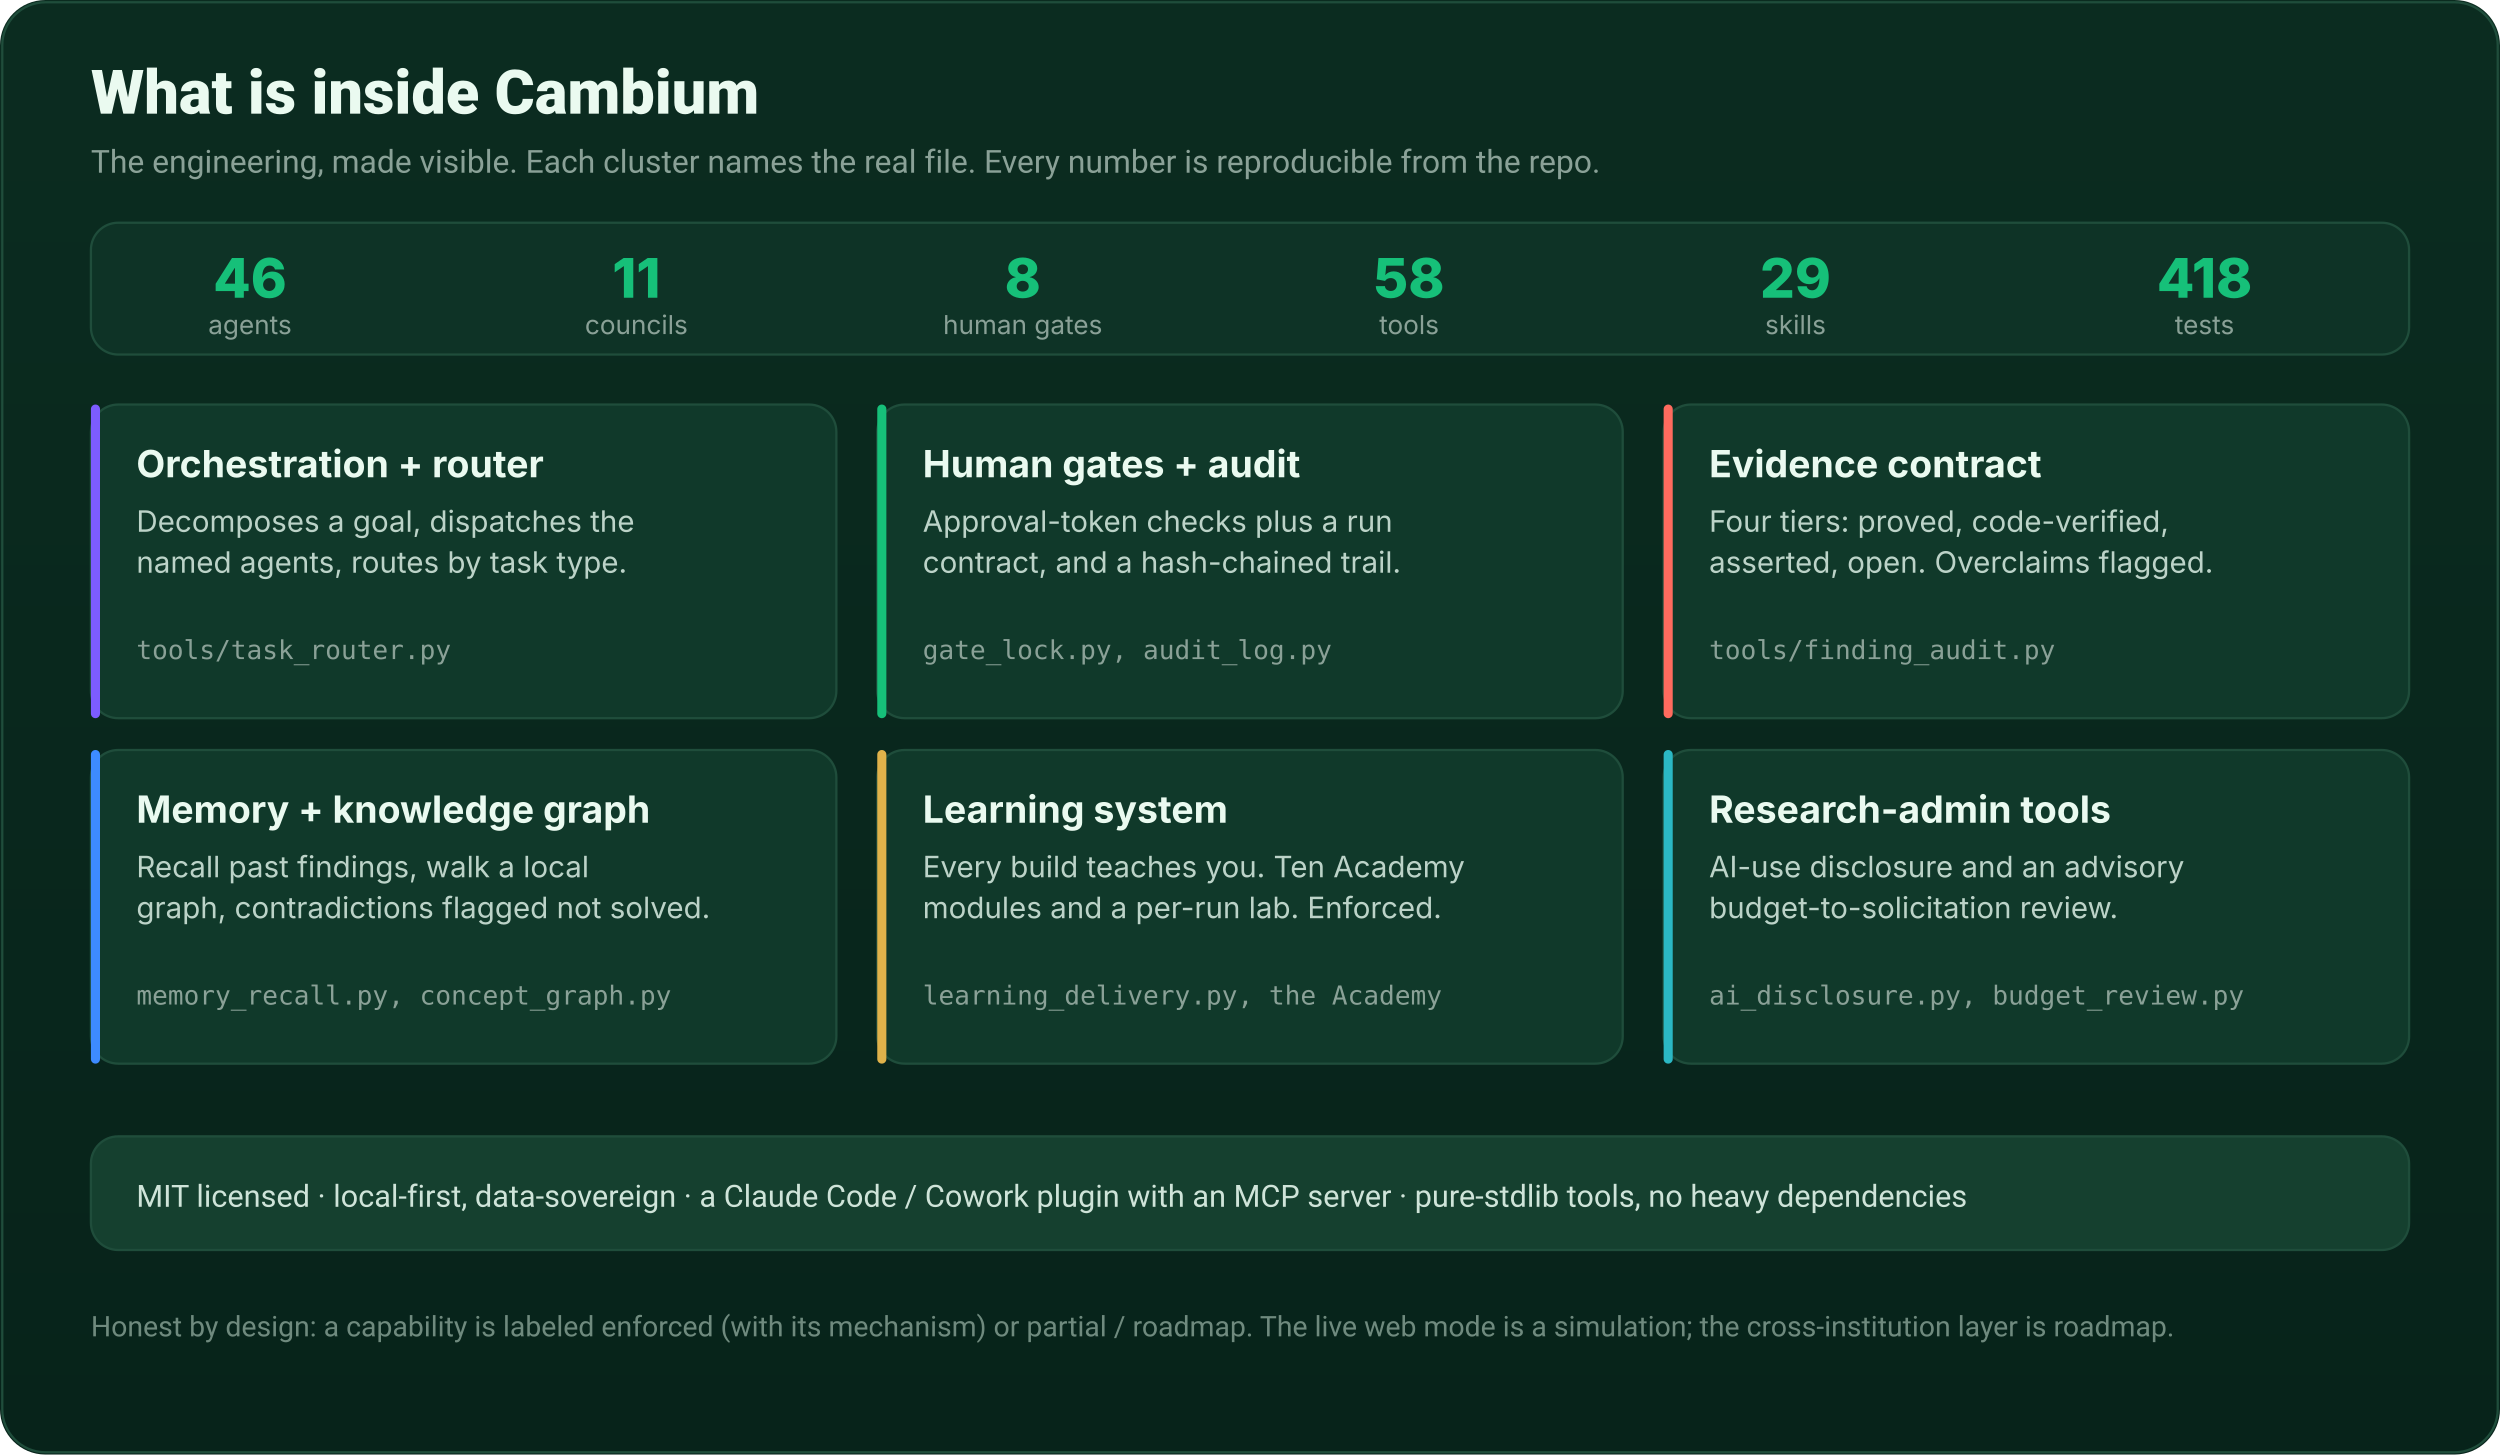
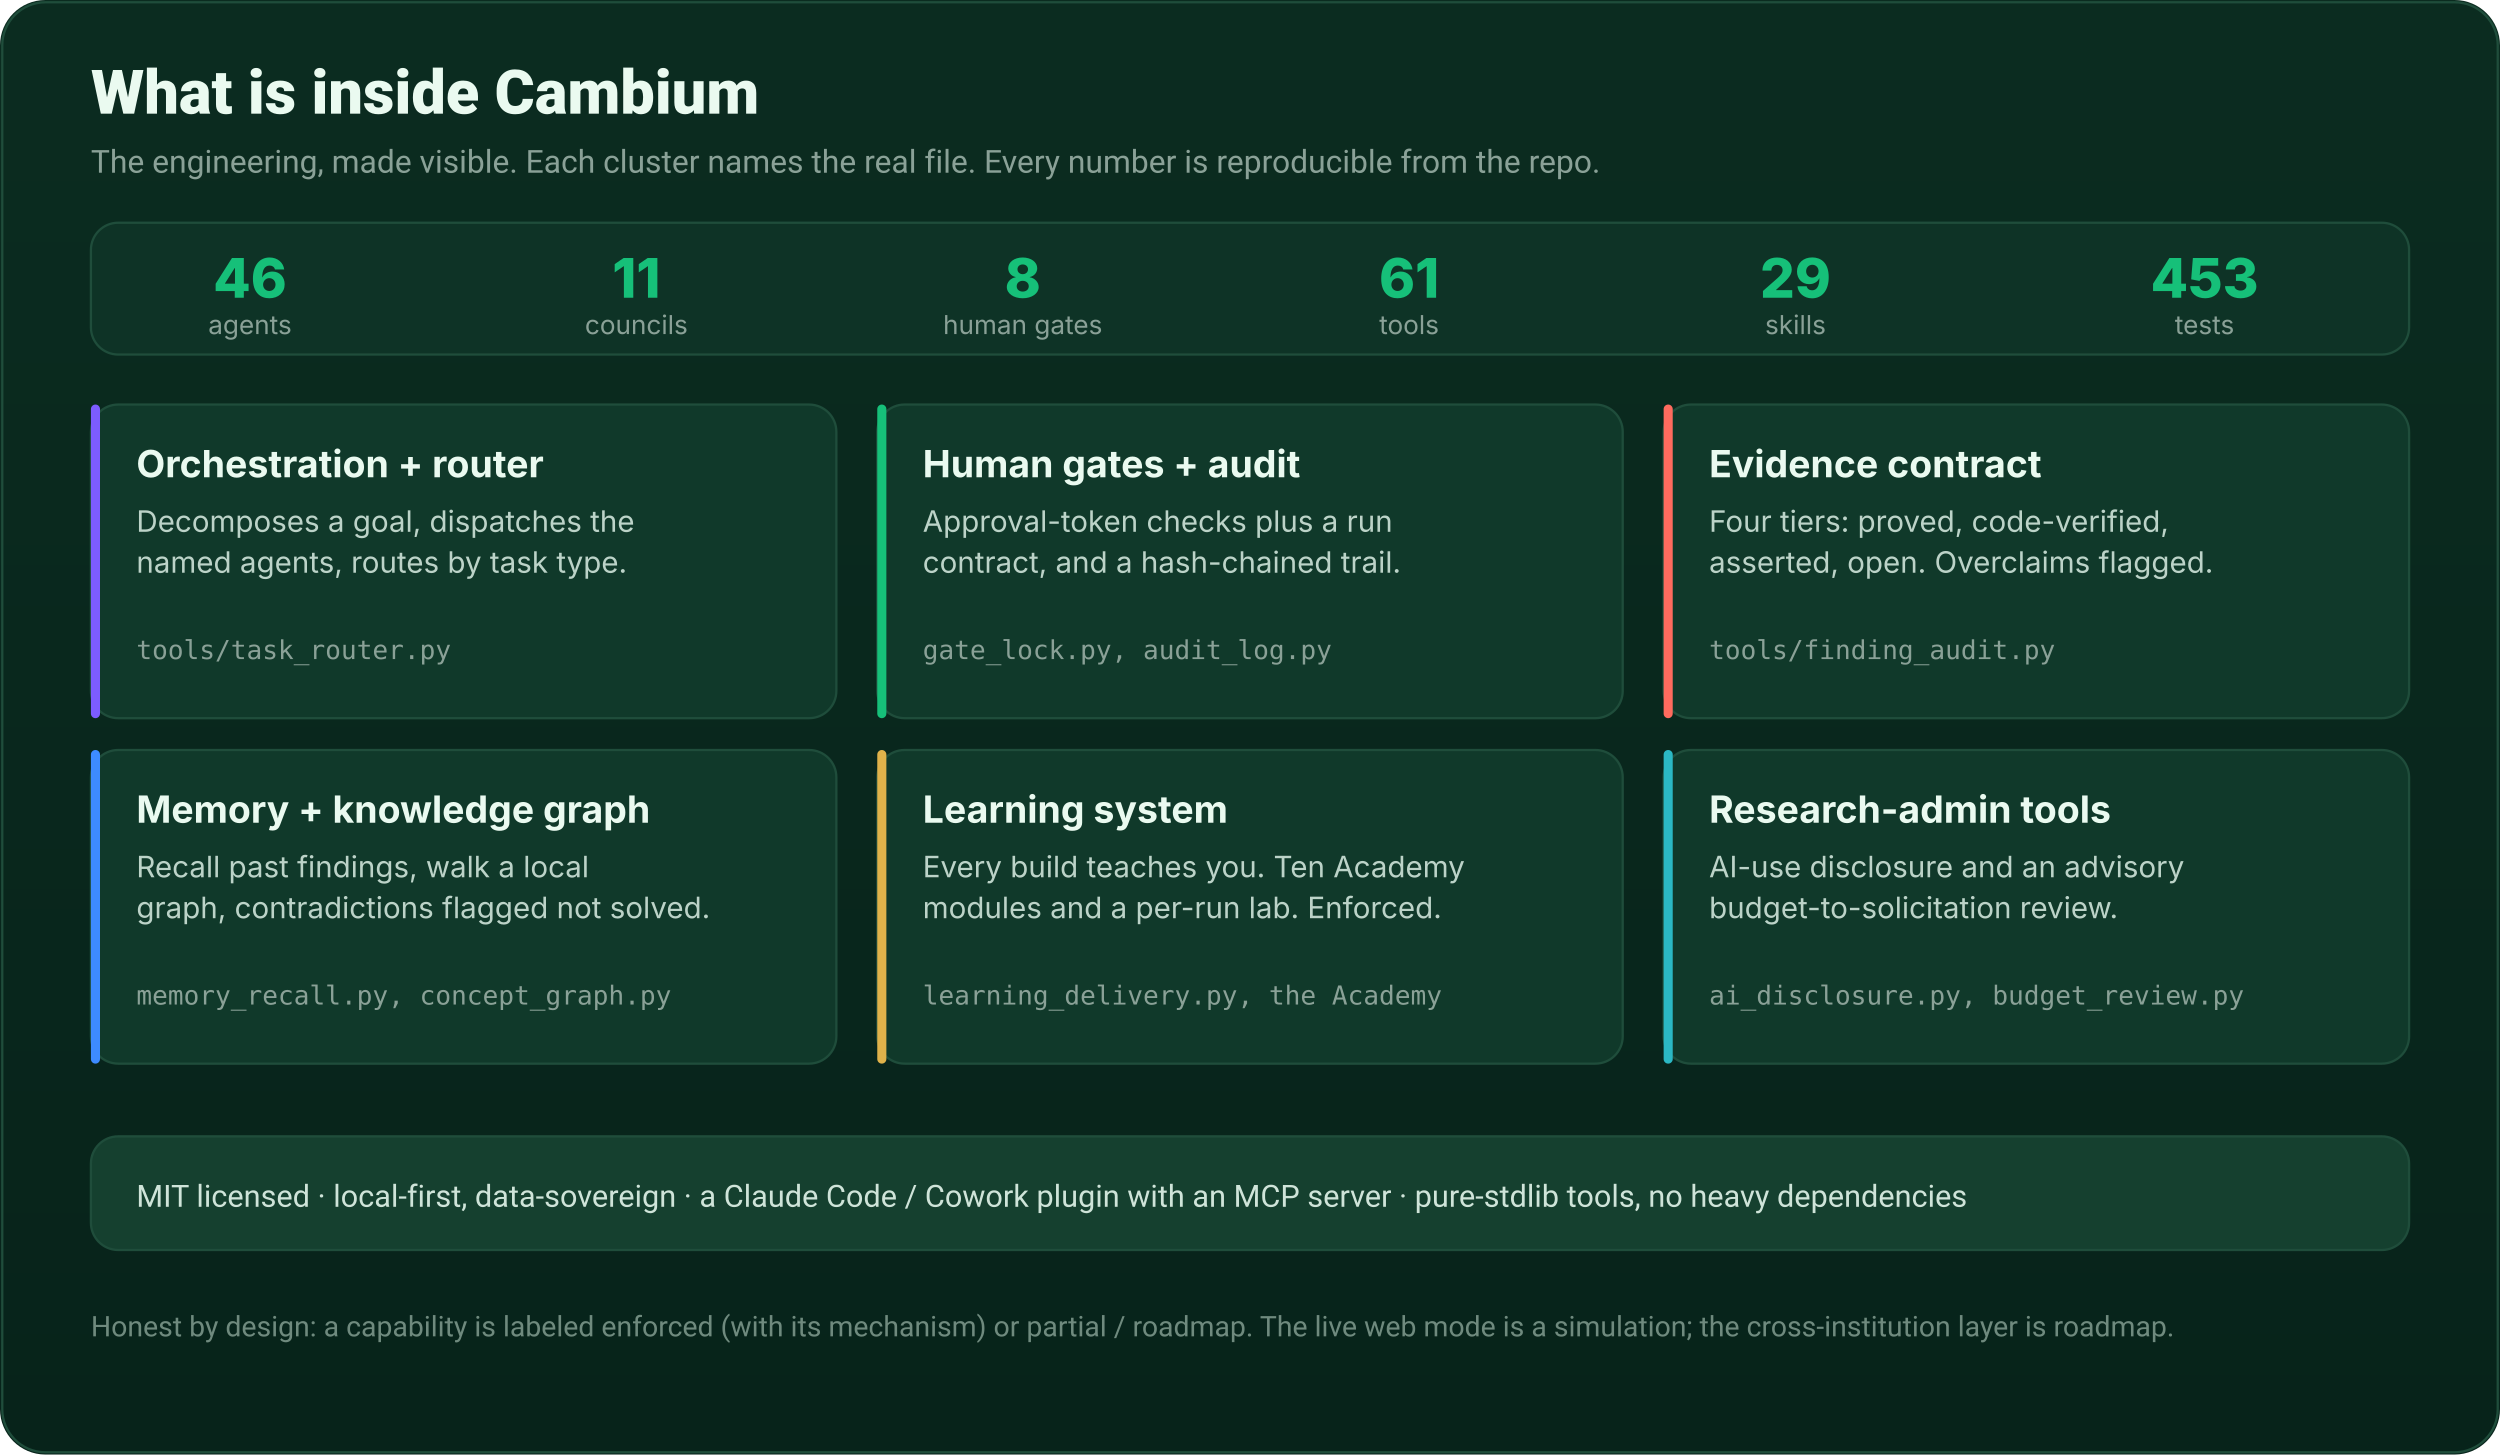
- <svg xmlns="http://www.w3.org/2000/svg" viewBox="0 0 1100 640" font-family="-apple-system,BlinkMacSystemFont,'Segoe UI',Roboto,Helvetica,Arial,sans-serif" role="img" aria-label="What is inside Cambium: capacity band (46 agents, 11 councils, 8 gates, 58 tools, 29 skills, 418 tests) and six engineering clusters: orchestration and router, human gates and audit, the evidence contract, memory and knowledge graph, the learning system, and research-administration tools, each naming its real file.">
+ <svg xmlns="http://www.w3.org/2000/svg" viewBox="0 0 1100 640" font-family="-apple-system,BlinkMacSystemFont,'Segoe UI',Roboto,Helvetica,Arial,sans-serif" role="img" aria-label="What is inside Cambium: capacity band (46 agents, 11 councils, 8 gates, 61 tools, 29 skills, 453 tests) and six engineering clusters: orchestration and router, human gates and audit, the evidence contract, memory and knowledge graph, the learning system, and research-administration tools, each naming its real file.">
  <defs>
    <linearGradient id="cbg" x1="0" y1="0" x2="0" y2="1">
      <stop offset="0%" stop-color="#0b2c20" />
      <stop offset="100%" stop-color="#07231a" />
    </linearGradient>
  </defs>
  <rect width="1100" height="640" rx="20" fill="url(#cbg)" />
  <rect x="1" y="1" width="1098" height="638" rx="19" fill="none" stroke="#1F4D3B" />
  <text x="40" y="50" font-size="27" font-weight="800" fill="#eafaf0">What is inside Cambium</text>
  <text x="40" y="76" font-size="14" fill="#8AA197">The engineering, made visible. Each cluster names the real file. Every number is reproducible from the repo.</text>
  <g transform="translate(40,98)">
    <rect width="1020" height="58" rx="12" fill="#0E3326" stroke="#1F4D3B" />
    <g font-family="-apple-system,Segoe UI,sans-serif">
      <text x="70" y="33" text-anchor="middle" font-size="24" font-weight="800" fill="#16C079">46</text>
      <text x="70" y="49" text-anchor="middle" font-size="11.5" fill="#8AA197">agents</text>
      <text x="240" y="33" text-anchor="middle" font-size="24" font-weight="800" fill="#16C079">11</text>
      <text x="240" y="49" text-anchor="middle" font-size="11.5" fill="#8AA197">councils</text>
      <text x="410" y="33" text-anchor="middle" font-size="24" font-weight="800" fill="#16C079">8</text>
      <text x="410" y="49" text-anchor="middle" font-size="11.5" fill="#8AA197">human gates</text>
-       <text x="580" y="33" text-anchor="middle" font-size="24" font-weight="800" fill="#16C079">58</text>
+       <text x="580" y="33" text-anchor="middle" font-size="24" font-weight="800" fill="#16C079">61</text>
      <text x="580" y="49" text-anchor="middle" font-size="11.5" fill="#8AA197">tools</text>
      <text x="750" y="33" text-anchor="middle" font-size="24" font-weight="800" fill="#16C079">29</text>
      <text x="750" y="49" text-anchor="middle" font-size="11.5" fill="#8AA197">skills</text>
-       <text x="930" y="33" text-anchor="middle" font-size="24" font-weight="800" fill="#16C079">418</text>
+       <text x="930" y="33" text-anchor="middle" font-size="24" font-weight="800" fill="#16C079">453</text>
      <text x="930" y="49" text-anchor="middle" font-size="11.5" fill="#8AA197">tests</text>
    </g>
  </g>
  <g font-family="-apple-system,Segoe UI,sans-serif">
    <g transform="translate(40,178)">
      <rect width="328" height="138" rx="12" fill="#10392a" stroke="#1F4D3B" stroke-left="3" />
      <rect width="4" height="138" rx="2" fill="#7C5CFF" />
      <text x="20" y="32" font-size="16.5" font-weight="700" fill="#eafaf0">Orchestration + router</text>
      <text x="20" y="56" font-size="13" fill="#bcd3c8">Decomposes a goal, dispatches the</text>
      <text x="20" y="74" font-size="13" fill="#bcd3c8">named agents, routes by task type.</text>
      <text x="20" y="112" font-size="11.5" font-family="ui-monospace,monospace" fill="#8AA197">tools/task_router.py</text>
    </g>
    <g transform="translate(386,178)">
      <rect width="328" height="138" rx="12" fill="#10392a" stroke="#1F4D3B" />
      <rect width="4" height="138" rx="2" fill="#16C079" />
      <text x="20" y="32" font-size="16.5" font-weight="700" fill="#eafaf0">Human gates + audit</text>
      <text x="20" y="56" font-size="13" fill="#bcd3c8">Approval-token checks plus a run</text>
      <text x="20" y="74" font-size="13" fill="#bcd3c8">contract, and a hash-chained trail.</text>
      <text x="20" y="112" font-size="11.5" font-family="ui-monospace,monospace" fill="#8AA197">gate_lock.py, audit_log.py</text>
    </g>
    <g transform="translate(732,178)">
      <rect width="328" height="138" rx="12" fill="#10392a" stroke="#1F4D3B" />
      <rect width="4" height="138" rx="2" fill="#FF6B5E" />
      <text x="20" y="32" font-size="16.5" font-weight="700" fill="#eafaf0">Evidence contract</text>
      <text x="20" y="56" font-size="13" fill="#bcd3c8">Four tiers: proved, code-verified,</text>
      <text x="20" y="74" font-size="13" fill="#bcd3c8">asserted, open. Overclaims flagged.</text>
      <text x="20" y="112" font-size="11.5" font-family="ui-monospace,monospace" fill="#8AA197">tools/finding_audit.py</text>
    </g>
    <g transform="translate(40,330)">
      <rect width="328" height="138" rx="12" fill="#10392a" stroke="#1F4D3B" />
      <rect width="4" height="138" rx="2" fill="#3D8BFF" />
      <text x="20" y="32" font-size="16.5" font-weight="700" fill="#eafaf0">Memory + knowledge graph</text>
      <text x="20" y="56" font-size="13" fill="#bcd3c8">Recall past findings, walk a local</text>
      <text x="20" y="74" font-size="13" fill="#bcd3c8">graph, contradictions flagged not solved.</text>
      <text x="20" y="112" font-size="11.5" font-family="ui-monospace,monospace" fill="#8AA197">memory_recall.py, concept_graph.py</text>
    </g>
    <g transform="translate(386,330)">
      <rect width="328" height="138" rx="12" fill="#10392a" stroke="#1F4D3B" />
      <rect width="4" height="138" rx="2" fill="#E0B24A" />
      <text x="20" y="32" font-size="16.5" font-weight="700" fill="#eafaf0">Learning system</text>
      <text x="20" y="56" font-size="13" fill="#bcd3c8">Every build teaches you. Ten Academy</text>
      <text x="20" y="74" font-size="13" fill="#bcd3c8">modules and a per-run lab. Enforced.</text>
      <text x="20" y="112" font-size="11.5" font-family="ui-monospace,monospace" fill="#8AA197">learning_delivery.py, the Academy</text>
    </g>
    <g transform="translate(732,330)">
      <rect width="328" height="138" rx="12" fill="#10392a" stroke="#1F4D3B" />
      <rect width="4" height="138" rx="2" fill="#2BB8C4" />
      <text x="20" y="32" font-size="16.5" font-weight="700" fill="#eafaf0">Research-admin tools</text>
      <text x="20" y="56" font-size="13" fill="#bcd3c8">AI-use disclosure and an advisory</text>
      <text x="20" y="74" font-size="13" fill="#bcd3c8">budget-to-solicitation review.</text>
      <text x="20" y="112" font-size="11.5" font-family="ui-monospace,monospace" fill="#8AA197">ai_disclosure.py, budget_review.py</text>
    </g>
  </g>
  <rect x="40" y="500" width="1020" height="50" rx="12" fill="#15402F" stroke="#1F4D3B" />
  <text x="60" y="531" font-size="13.5" fill="#cfe4d9">MIT licensed  ·  local-first, data-sovereign  ·  a Claude Code / Cowork plugin with an MCP server  ·  pure-stdlib tools, no heavy dependencies</text>
  <text x="40" y="588" font-size="12.5" fill="#6f8a7e">Honest by design: a capability is labeled enforced (with its mechanism) or partial / roadmap. The live web mode is a simulation; the cross-institution layer is roadmap.</text>
</svg>
